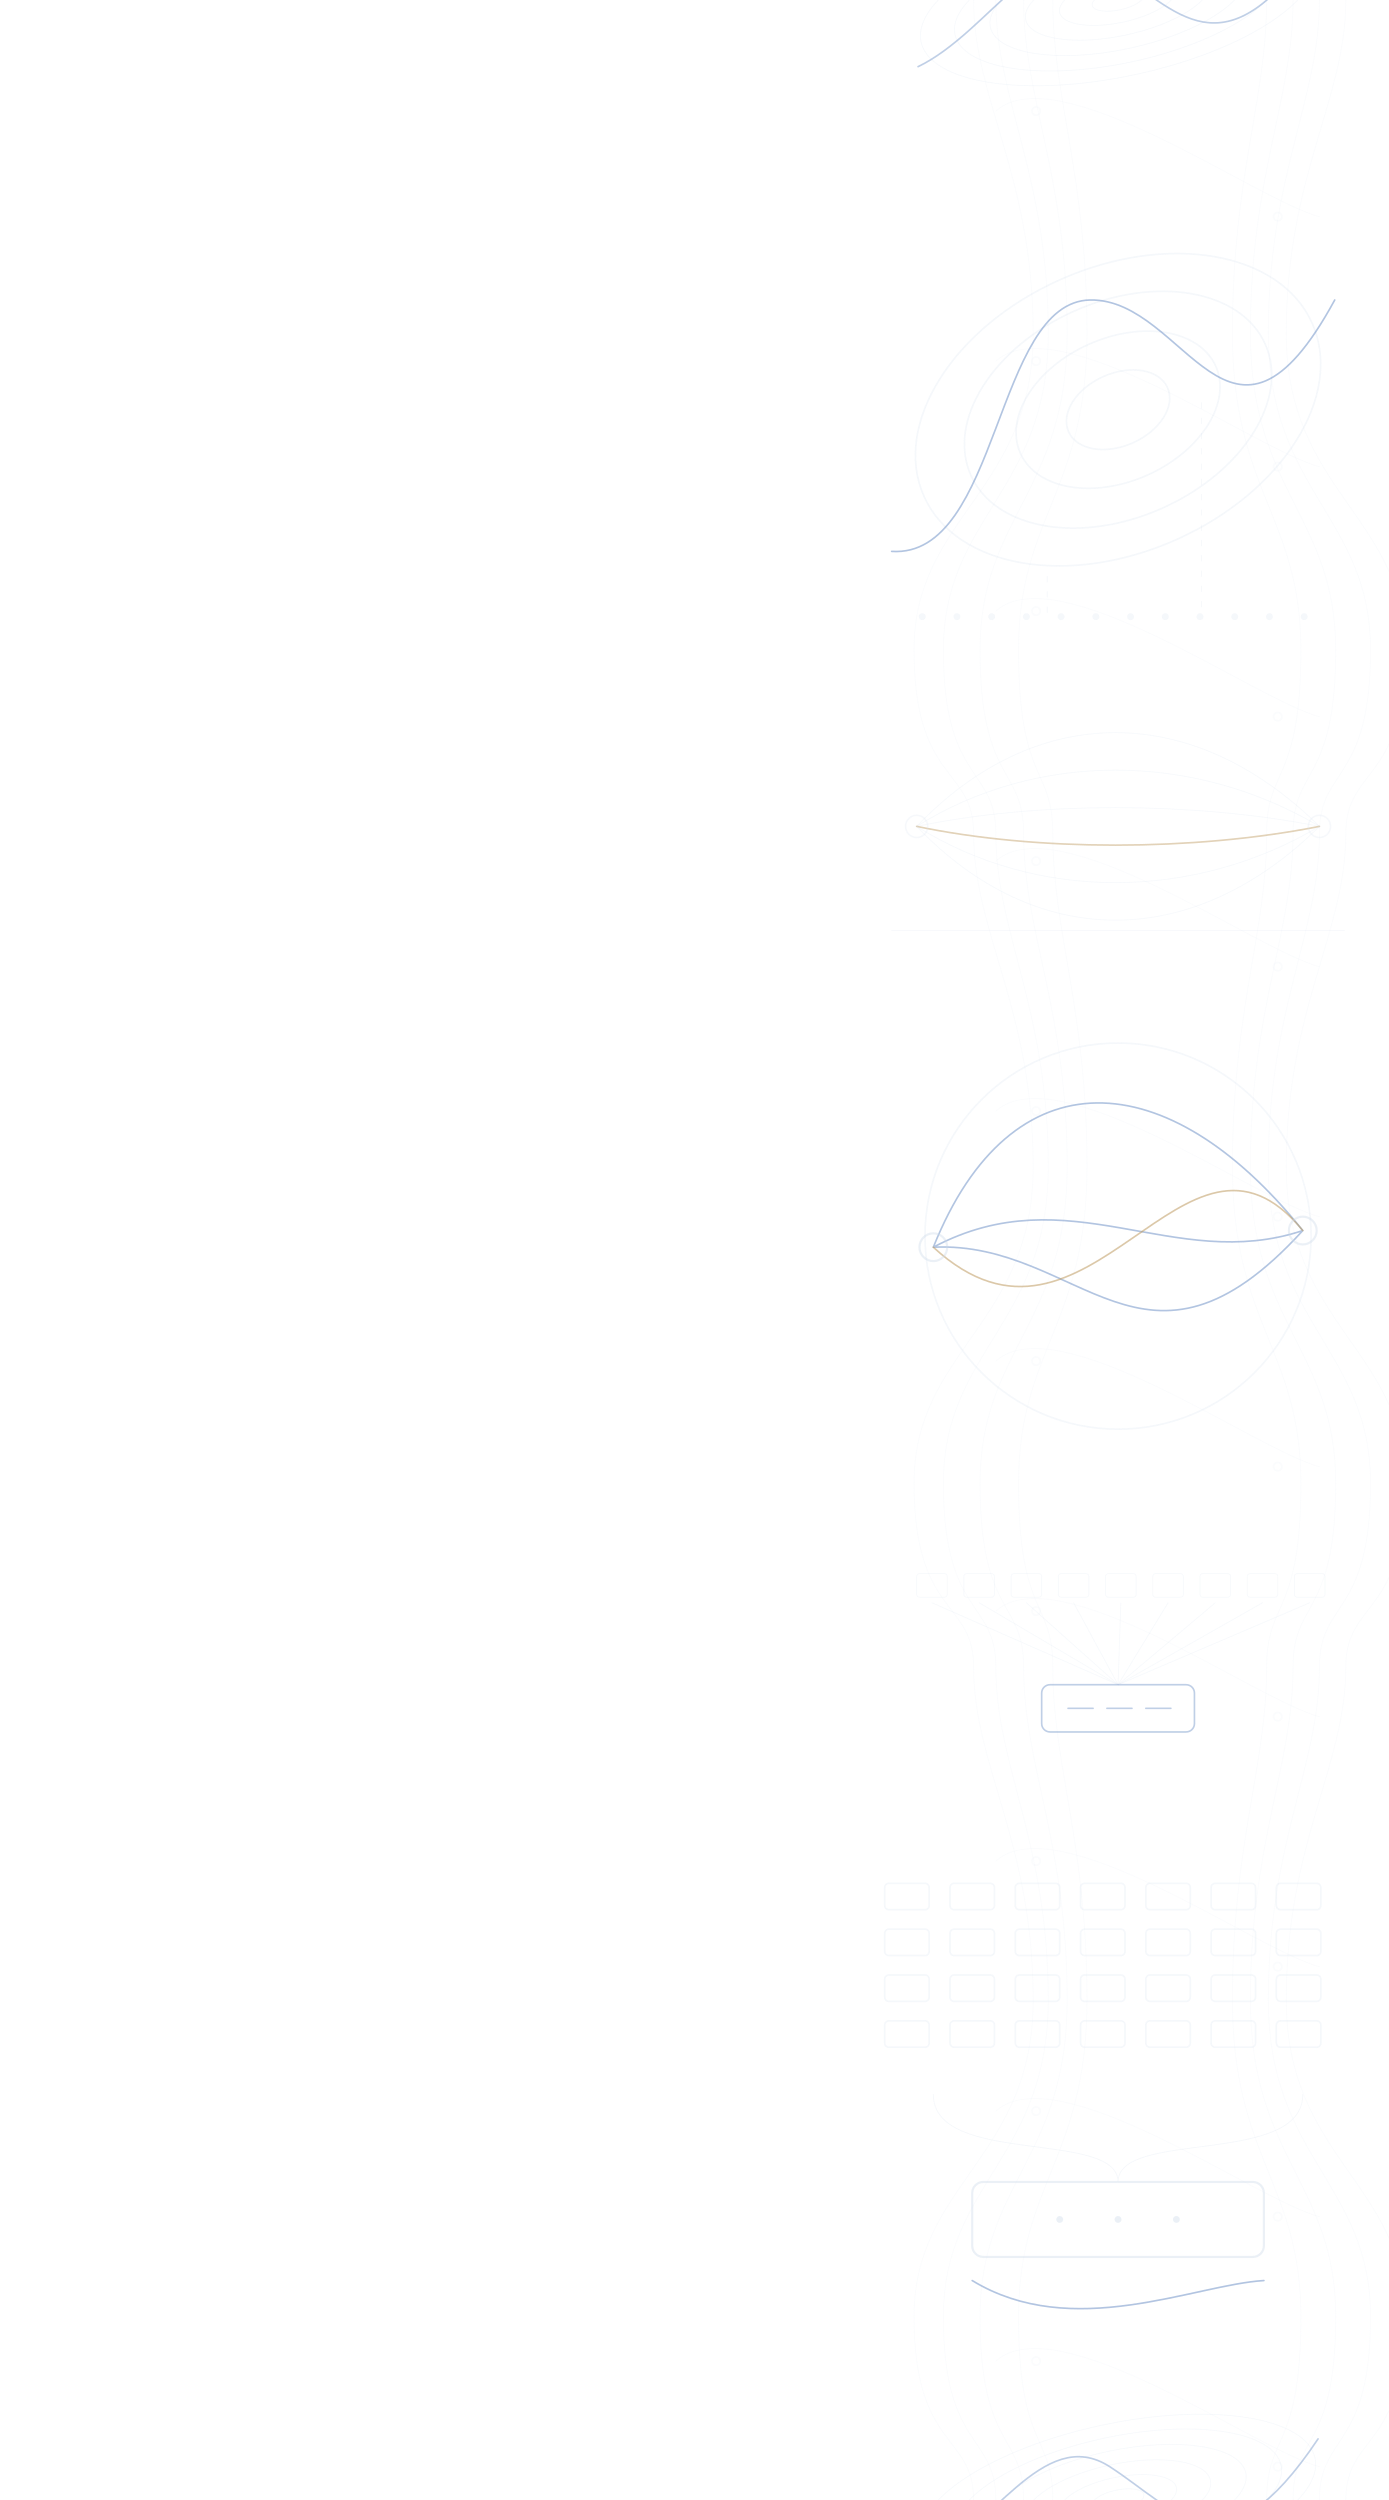
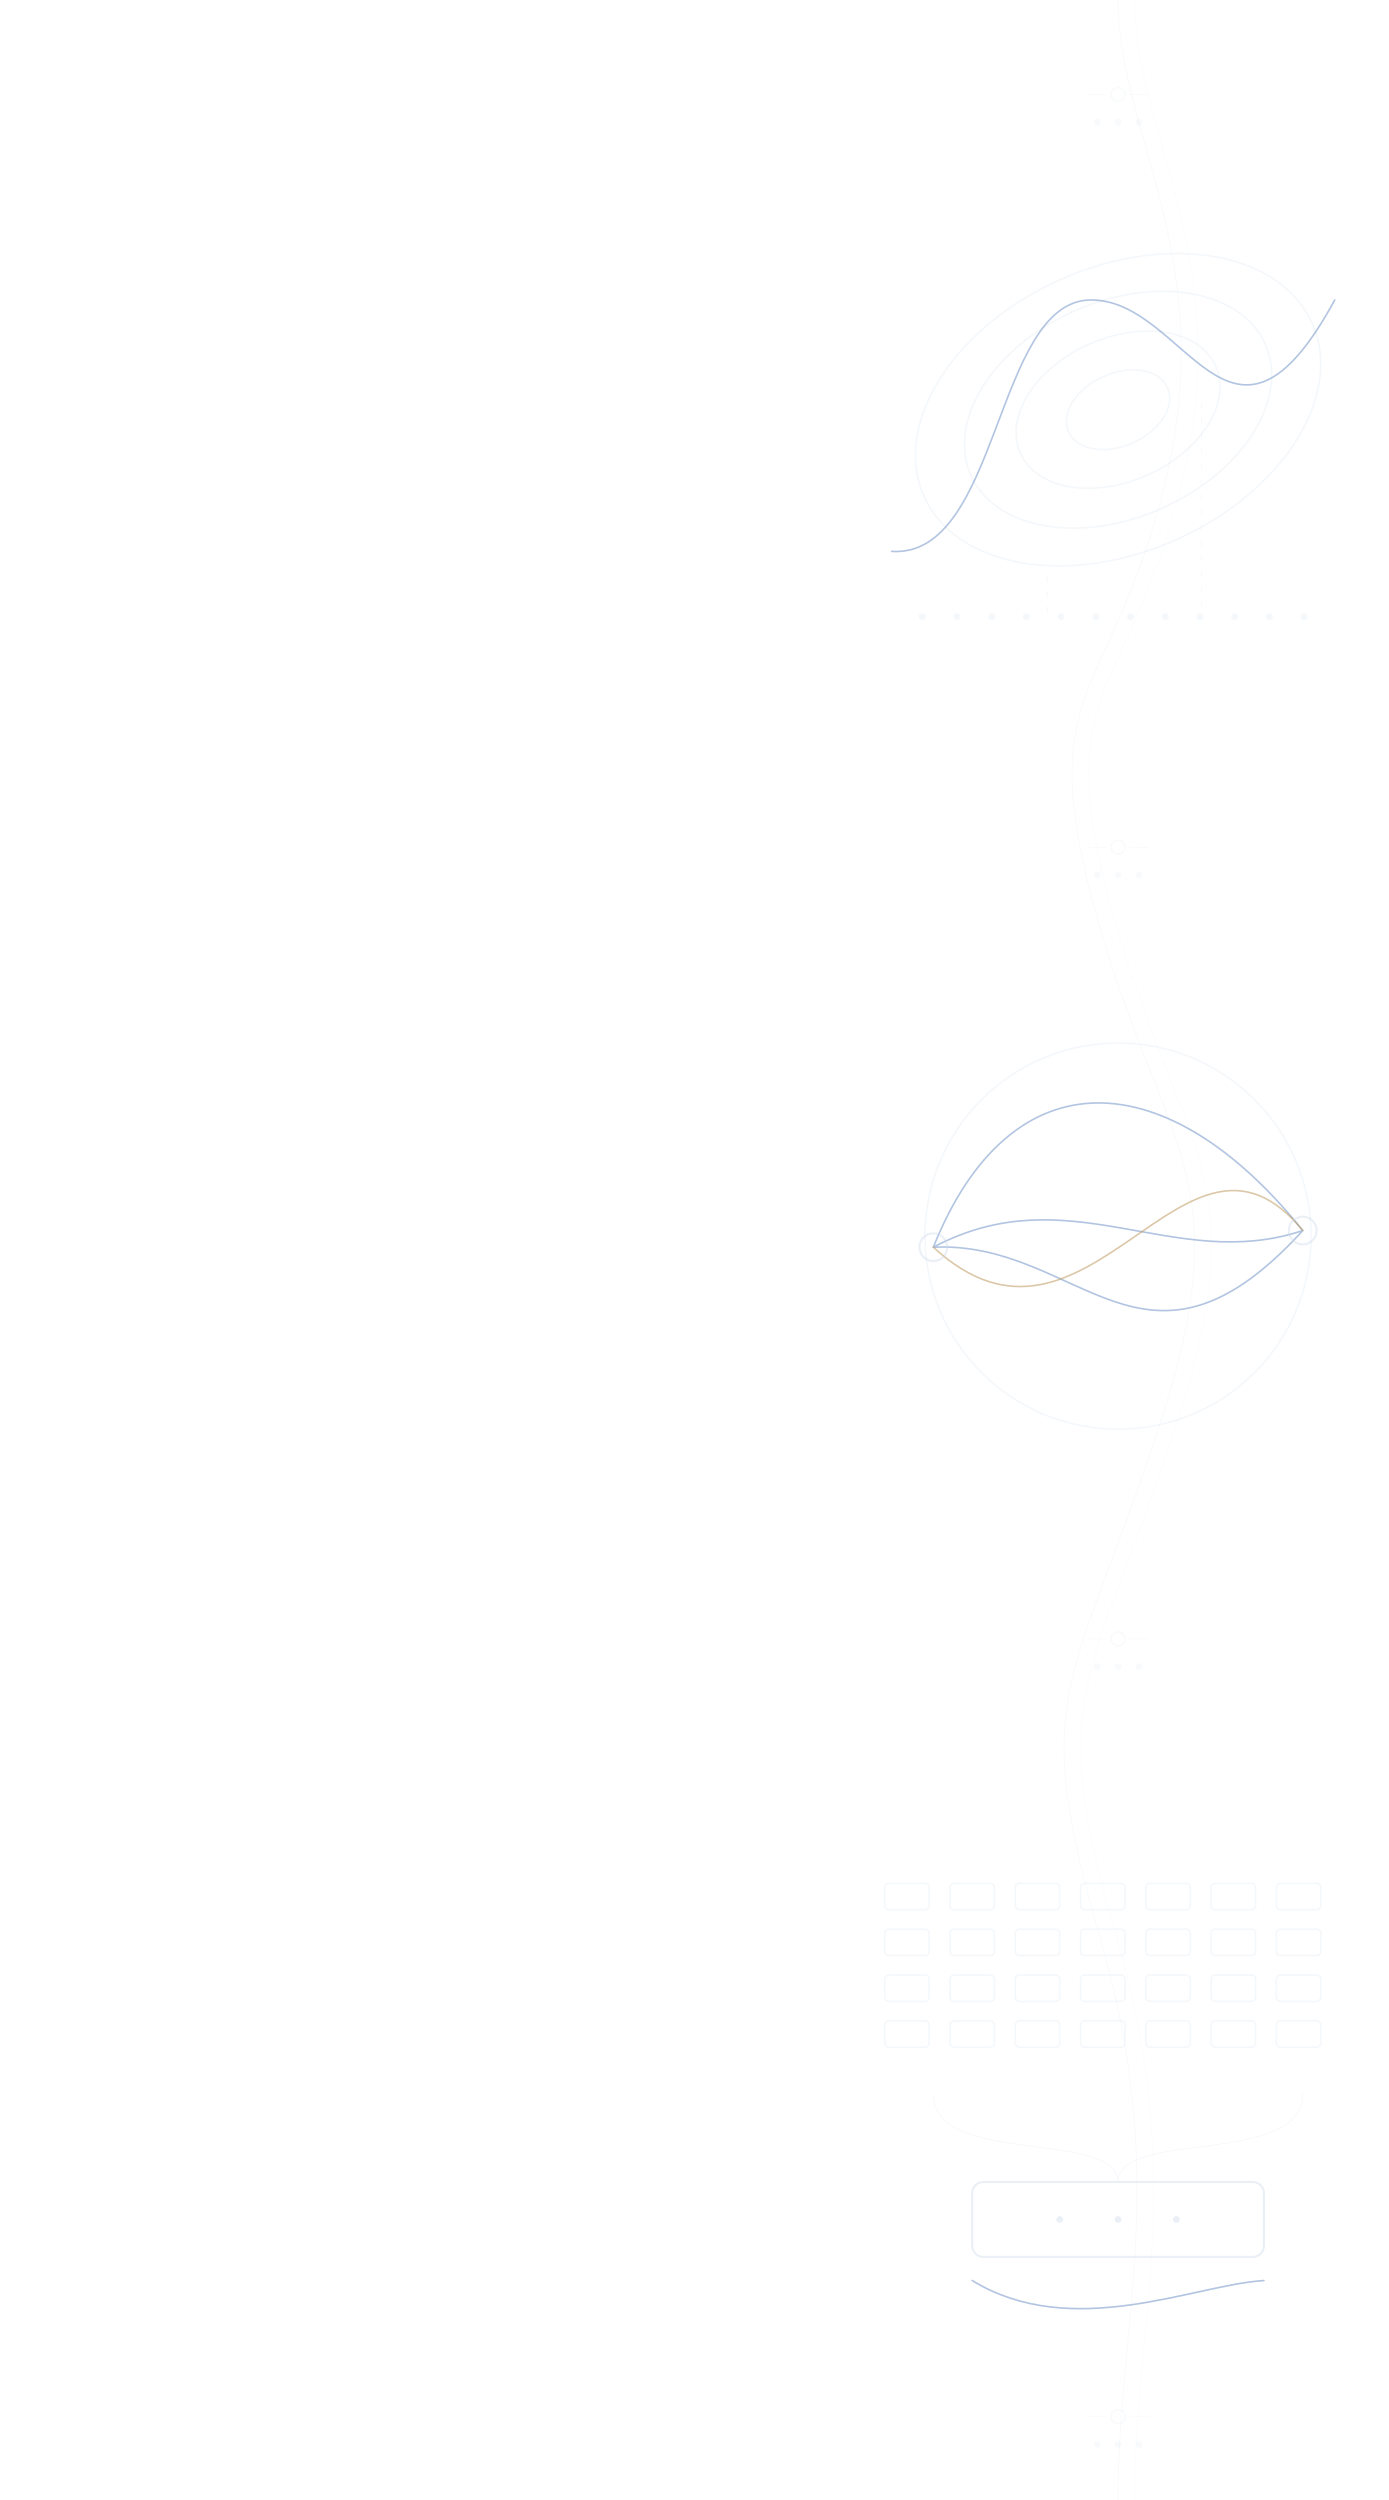
<svg xmlns="http://www.w3.org/2000/svg" width="1000" height="1800" viewBox="0 0 1000 1800" fill="none">
  <style>.art-ink,
.art-ink-soft,
.art-hair,
.art-blue,
.art-gold {
  fill: none;
  vector-effect: non-scaling-stroke;
  stroke-linecap: round;
  stroke-linejoin: round;
}

.art-ink {
  stroke: rgba(196, 210, 230, .38);
  stroke-width: 1.6;
}

.art-ink-soft {
  stroke: rgba(196, 210, 230, .2);
  stroke-width: 1.2;
}

/* Hairline filigree — the finest lines (tree-rings, arcs, contours). */
.art-hair {
  stroke: rgba(196, 210, 230, .2);
  stroke-width: 0.6;
}

.art-blue, .art-gold {
  stroke-width: 1.2;
  stroke-opacity: .55;
}

.art-blue { stroke: #5a82be; }
.art-gold { stroke: #b28945; }

.art-fill-ink {
  fill: rgba(196, 210, 230, .38);
  stroke: none;
}

/* Stipple dots for organic growth. */
.art-dot {
  fill: rgba(196, 210, 230, .2);
  stroke: none;
}</style>
-   <defs>
-     <g id="post-texture" opacity=".38">
-       <path class="art-hair" d="M701 0C701 72 743.88 126 743.88 240S658.12 372 658.12 468S701 552 701 600C701 672 743.88 726 743.88 840S658.12 972 658.12 1068S701 1152 701 1200C701 1272 743.88 1326 743.88 1440S658.12 1572 658.12 1668S701 1752 701 1800" />
-       <path class="art-hair" d="M717 0C717 72 754.76 126 754.76 240S679.24 372 679.24 468S717 552 717 600C717 672 754.76 726 754.76 840S679.24 972 679.24 1068S717 1152 717 1200C717 1272 754.76 1326 754.76 1440S679.24 1572 679.24 1668S717 1752 717 1800" />
-       <path class="art-hair" d="M737 0C737 72 768.36 126 768.36 240S705.64 372 705.64 468S737 552 737 600C737 672 768.36 726 768.36 840S705.64 972 705.64 1068S737 1152 737 1200C737 1272 768.36 1326 768.36 1440S705.64 1572 705.64 1668S737 1752 737 1800" />
-       <path class="art-hair" d="M758 0C758 72 782.64 126 782.64 240S733.36 372 733.36 468S758 552 758 600C758 672 782.64 726 782.64 840S733.36 972 733.36 1068S758 1152 758 1200C758 1272 782.64 1326 782.64 1440S733.36 1572 733.36 1668S758 1752 758 1800" />
-       <path class="art-hair" d="M912 0C912 72 887.36 126 887.36 240S936.64 372 936.64 468S912 552 912 600C912 672 887.36 726 887.36 840S936.64 972 936.64 1068S912 1152 912 1200C912 1272 887.36 1326 887.36 1440S936.64 1572 936.64 1668S912 1752 912 1800" />
-       <path class="art-hair" d="M931 0C931 72 900.28 126 900.28 240S961.72 372 961.72 468S931 552 931 600C931 672 900.28 726 900.28 840S961.72 972 961.72 1068S931 1152 931 1200C931 1272 900.28 1326 900.28 1440S961.72 1572 961.72 1668S931 1752 931 1800" />
-       <path class="art-hair" d="M950 0C950 72 913.2 126 913.2 240S986.8 372 986.8 468S950 552 950 600C950 672 913.2 726 913.2 840S986.8 972 986.8 1068S950 1152 950 1200C950 1272 913.2 1326 913.2 1440S986.8 1572 986.8 1668S950 1752 950 1800" />
-       <path class="art-hair" d="M969 0C969 72 926.12 126 926.12 240S1011.88 372 1011.88 468S969 552 969 600C969 672 926.12 726 926.12 840S1011.88 972 1011.88 1068S969 1152 969 1200C969 1272 926.12 1326 926.12 1440S1011.88 1572 1011.88 1668S969 1752 969 1800" />
-       <circle class="art-ink-soft" cx="746" cy="80" r="3" />
-       <circle class="art-ink-soft" cx="920" cy="156" r="3" />
-       <path class="art-hair" d="M717 80C762 40 906 145 950 156" />
-       <circle class="art-ink-soft" cx="746" cy="260" r="3" />
-       <circle class="art-ink-soft" cx="920" cy="336" r="3" />
-       <path class="art-hair" d="M717 260C762 220 906 325 950 336" />
-       <circle class="art-ink-soft" cx="746" cy="440" r="3" />
-       <circle class="art-ink-soft" cx="920" cy="516" r="3" />
-       <path class="art-hair" d="M717 440C762 400 906 505 950 516" />
-       <circle class="art-ink-soft" cx="746" cy="620" r="3" />
-       <circle class="art-ink-soft" cx="920" cy="696" r="3" />
-       <path class="art-hair" d="M717 620C762 580 906 685 950 696" />
-       <circle class="art-ink-soft" cx="746" cy="800" r="3" />
-       <circle class="art-ink-soft" cx="920" cy="876" r="3" />
-       <path class="art-hair" d="M717 800C762 760 906 865 950 876" />
-       <circle class="art-ink-soft" cx="746" cy="980" r="3" />
-       <circle class="art-ink-soft" cx="920" cy="1056" r="3" />
-       <path class="art-hair" d="M717 980C762 940 906 1045 950 1056" />
-       <circle class="art-ink-soft" cx="746" cy="1160" r="3" />
-       <circle class="art-ink-soft" cx="920" cy="1236" r="3" />
-       <path class="art-hair" d="M717 1160C762 1120 906 1225 950 1236" />
-       <circle class="art-ink-soft" cx="746" cy="1340" r="3" />
-       <circle class="art-ink-soft" cx="920" cy="1416" r="3" />
-       <path class="art-hair" d="M717 1340C762 1300 906 1405 950 1416" />
-       <circle class="art-ink-soft" cx="746" cy="1520" r="3" />
-       <circle class="art-ink-soft" cx="920" cy="1596" r="3" />
-       <path class="art-hair" d="M717 1520C762 1480 906 1585 950 1596" />
-       <circle class="art-ink-soft" cx="746" cy="1700" r="3" />
-       <circle class="art-ink-soft" cx="920" cy="1776" r="3" />
-       <path class="art-hair" d="M717 1700C762 1660 906 1765 950 1776" />
-     </g>
-   </defs>
-   <use href="#post-texture" transform="translate(0 -1800)" />
-   <use href="#post-texture" transform="translate(0 0)" />
-   <use href="#post-texture" transform="translate(0 1800)" />
-   <g transform="translate(805 0)" opacity=".7">
-     <ellipse class="art-hair" cx="0" cy="0" rx="145" ry="55.1" transform="rotate(-12 0 0)" />
-     <ellipse class="art-hair" cx="0" cy="0" rx="120" ry="45.6" transform="rotate(-12 0 0)" />
-     <ellipse class="art-hair" cx="0" cy="0" rx="94" ry="35.72" transform="rotate(-12 0 0)" />
-     <ellipse class="art-hair" cx="0" cy="0" rx="68" ry="25.84" transform="rotate(-12 0 0)" />
-     <ellipse class="art-hair" cx="0" cy="0" rx="43" ry="16.34" transform="rotate(-12 0 0)" />
-     <ellipse class="art-hair" cx="0" cy="0" rx="19" ry="7.22" transform="rotate(-12 0 0)" />
-     <path class="art-blue" d="M-144 48C-92 23-54-55-6-24S76 58 144-44" />
+   <g transform="translate(0 0)" opacity=".65">
+     <path class="art-hair" d="M805 0C805 96 878 187 839 347S742 491 790 661S895 846 833 1032S741 1219 792 1395S805 1670 805 1800" />
  </g>
-   <g transform="translate(805 595)" opacity=".7">
-     <path class="art-hair" d="M-145 0C-59 -90 54 -90 145 0" />
-     <path class="art-hair" d="M-145 0C-59 -54 54 -54 145 0" />
-     <path class="art-hair" d="M-145 0C-59 -18 54 -18 145 0" />
-     <path class="art-gold" d="M-145 0C-59 18 54 18 145 0" />
-     <path class="art-hair" d="M-145 0C-59 54 54 54 145 0" />
-     <path class="art-hair" d="M-145 0C-59 90 54 90 145 0" />
-     <circle class="art-ink-soft" cx="-145" cy="0" r="8" />
-     <circle class="art-ink-soft" cx="145" cy="0" r="8" />
-     <path class="art-hair" d="M-163 75L163 75" />
+   <g transform="translate(12 0)" opacity=".35">
+     <path class="art-hair" d="M805 0C805 96 878 187 839 347S742 491 790 661S895 846 833 1032S741 1219 792 1395S805 1670 805 1800" />
  </g>
-   <g transform="translate(805 1190)" opacity=".7">
-     <rect class="art-hair" x="-145" y="-57" width="22" height="17" rx="2" />
-     <path class="art-hair" d="M-134 -36L0 23" />
-     <rect class="art-hair" x="-111" y="-57" width="22" height="17" rx="2" />
-     <path class="art-hair" d="M-100 -36L0 23" />
-     <rect class="art-hair" x="-77" y="-57" width="22" height="17" rx="2" />
-     <path class="art-hair" d="M-66 -36L0 23" />
-     <rect class="art-hair" x="-43" y="-57" width="22" height="17" rx="2" />
-     <path class="art-hair" d="M-32 -36L0 23" />
-     <rect class="art-hair" x="-9" y="-57" width="22" height="17" rx="2" />
-     <path class="art-hair" d="M2 -36L0 23" />
-     <rect class="art-hair" x="25" y="-57" width="22" height="17" rx="2" />
-     <path class="art-hair" d="M36 -36L0 23" />
-     <rect class="art-hair" x="59" y="-57" width="22" height="17" rx="2" />
-     <path class="art-hair" d="M70 -36L0 23" />
-     <rect class="art-hair" x="93" y="-57" width="22" height="17" rx="2" />
-     <path class="art-hair" d="M104 -36L0 23" />
-     <rect class="art-hair" x="127" y="-57" width="22" height="17" rx="2" />
-     <path class="art-hair" d="M138 -36L0 23" />
-     <rect class="art-blue" x="-55" y="23" width="110" height="34" rx="6" />
-     <path class="art-blue" d="M-36 40h18m10 0h18m10 0h18" />
+   <g transform="translate(805 68)" opacity=".55">
+     <circle class="art-ink-soft" cx="0" cy="0" r="5" />
+     <path class="art-hair" d="M-22 0L-8 0" />
+     <path class="art-hair" d="M8 0L22 0" />
+     <circle class="art-dot" cx="-15" cy="20" r="2.5" />
+     <circle class="art-dot" cx="0" cy="20" r="2.5" />
+     <circle class="art-dot" cx="15" cy="20" r="2.5" />
  </g>
-   <g transform="translate(805 1800)" opacity=".7">
-     <ellipse class="art-hair" cx="0" cy="0" rx="145" ry="55.1" transform="rotate(-12 0 0)" />
-     <ellipse class="art-hair" cx="0" cy="0" rx="120" ry="45.6" transform="rotate(-12 0 0)" />
-     <ellipse class="art-hair" cx="0" cy="0" rx="94" ry="35.72" transform="rotate(-12 0 0)" />
-     <ellipse class="art-hair" cx="0" cy="0" rx="68" ry="25.84" transform="rotate(-12 0 0)" />
-     <ellipse class="art-hair" cx="0" cy="0" rx="43" ry="16.34" transform="rotate(-12 0 0)" />
-     <ellipse class="art-hair" cx="0" cy="0" rx="19" ry="7.22" transform="rotate(-12 0 0)" />
-     <path class="art-blue" d="M-144 48C-92 23-54-55-6-24S76 58 144-44" />
+   <g transform="translate(805 610)" opacity=".55">
+     <circle class="art-ink-soft" cx="0" cy="0" r="5" />
+     <path class="art-hair" d="M-22 0L-8 0" />
+     <path class="art-hair" d="M8 0L22 0" />
+     <circle class="art-dot" cx="-15" cy="20" r="2.5" />
+     <circle class="art-dot" cx="0" cy="20" r="2.5" />
+     <circle class="art-dot" cx="15" cy="20" r="2.5" />
+   </g>
+   <g transform="translate(805 1180)" opacity=".55">
+     <circle class="art-ink-soft" cx="0" cy="0" r="5" />
+     <path class="art-hair" d="M-22 0L-8 0" />
+     <path class="art-hair" d="M8 0L22 0" />
+     <circle class="art-dot" cx="-15" cy="20" r="2.5" />
+     <circle class="art-dot" cx="0" cy="20" r="2.5" />
+     <circle class="art-dot" cx="15" cy="20" r="2.5" />
+   </g>
+   <g transform="translate(805 1740)" opacity=".55">
+     <circle class="art-ink-soft" cx="0" cy="0" r="5" />
+     <path class="art-hair" d="M-22 0L-8 0" />
+     <path class="art-hair" d="M8 0L22 0" />
+     <circle class="art-dot" cx="-15" cy="20" r="2.5" />
+     <circle class="art-dot" cx="0" cy="20" r="2.5" />
+     <circle class="art-dot" cx="15" cy="20" r="2.5" />
  </g>
  <g transform="translate(805 295)" opacity=".85">
    <ellipse class="art-ink-soft" cx="0" cy="0" rx="153" ry="102.51" transform="rotate(-24 0 0)" />
    <ellipse class="art-ink-soft" cx="0" cy="0" rx="116" ry="77.72" transform="rotate(-24 0 0)" />
    <ellipse class="art-ink-soft" cx="0" cy="0" rx="77" ry="51.59" transform="rotate(-24 0 0)" />
    <ellipse class="art-ink-soft" cx="0" cy="0" rx="39" ry="26.13" transform="rotate(-24 0 0)" />
    <path class="art-blue" d="M-163 102C-85 107-89-78-20-79S81 59 156-79" />
    <circle class="art-dot" cx="-141" cy="149" r="2.5" />
    <circle class="art-dot" cx="-116" cy="149" r="2.5" />
    <circle class="art-dot" cx="-91" cy="149" r="2.5" />
    <circle class="art-dot" cx="-66" cy="149" r="2.5" />
    <circle class="art-dot" cx="-41" cy="149" r="2.5" />
    <circle class="art-dot" cx="-16" cy="149" r="2.5" />
    <circle class="art-dot" cx="9" cy="149" r="2.5" />
    <circle class="art-dot" cx="34" cy="149" r="2.5" />
    <circle class="art-dot" cx="59" cy="149" r="2.5" />
    <circle class="art-dot" cx="84" cy="149" r="2.5" />
    <circle class="art-dot" cx="109" cy="149" r="2.5" />
    <circle class="art-dot" cx="134" cy="149" r="2.5" />
    <path class="art-hair" d="M-51 120V146M60-5V146" stroke-dasharray="4 7" />
  </g>
  <g transform="translate(805 890)" opacity=".85">
    <circle class="art-ink-soft" cx="0" cy="0" r="139" />
    <path class="art-blue" d="M-133 8C-77-132 36-125 133-4M-133 8C-27 3 19 121 133-4M-133 8C-35-44 40 27 133-4" />
    <path class="art-gold" d="M-133 8C-21 111 48-108 133-4" />
    <circle class="art-ink" cx="-133" cy="8" r="10" />
    <circle class="art-ink" cx="133" cy="-4" r="10" />
  </g>
  <g transform="translate(805 1490)" opacity=".85">
    <rect class="art-ink-soft" x="-168" y="-134" width="32" height="19" rx="3" />
    <rect class="art-ink-soft" x="-121" y="-134" width="32" height="19" rx="3" />
    <rect class="art-ink-soft" x="-74" y="-134" width="32" height="19" rx="3" />
    <rect class="art-ink-soft" x="-27" y="-134" width="32" height="19" rx="3" />
    <rect class="art-ink-soft" x="20" y="-134" width="32" height="19" rx="3" />
    <rect class="art-ink-soft" x="67" y="-134" width="32" height="19" rx="3" />
    <rect class="art-ink-soft" x="114" y="-134" width="32" height="19" rx="3" />
    <rect class="art-ink-soft" x="-168" y="-101" width="32" height="19" rx="3" />
    <rect class="art-ink-soft" x="-121" y="-101" width="32" height="19" rx="3" />
    <rect class="art-ink-soft" x="-74" y="-101" width="32" height="19" rx="3" />
    <rect class="art-ink-soft" x="-27" y="-101" width="32" height="19" rx="3" />
    <rect class="art-ink-soft" x="20" y="-101" width="32" height="19" rx="3" />
    <rect class="art-ink-soft" x="67" y="-101" width="32" height="19" rx="3" />
    <rect class="art-ink-soft" x="114" y="-101" width="32" height="19" rx="3" />
    <rect class="art-ink-soft" x="-168" y="-68" width="32" height="19" rx="3" />
    <rect class="art-ink-soft" x="-121" y="-68" width="32" height="19" rx="3" />
    <rect class="art-ink-soft" x="-74" y="-68" width="32" height="19" rx="3" />
    <rect class="art-ink-soft" x="-27" y="-68" width="32" height="19" rx="3" />
    <rect class="art-ink-soft" x="20" y="-68" width="32" height="19" rx="3" />
    <rect class="art-ink-soft" x="67" y="-68" width="32" height="19" rx="3" />
    <rect class="art-ink-soft" x="114" y="-68" width="32" height="19" rx="3" />
    <rect class="art-ink-soft" x="-168" y="-35" width="32" height="19" rx="3" />
    <rect class="art-ink-soft" x="-121" y="-35" width="32" height="19" rx="3" />
    <rect class="art-ink-soft" x="-74" y="-35" width="32" height="19" rx="3" />
    <rect class="art-ink-soft" x="-27" y="-35" width="32" height="19" rx="3" />
    <rect class="art-ink-soft" x="20" y="-35" width="32" height="19" rx="3" />
    <rect class="art-ink-soft" x="67" y="-35" width="32" height="19" rx="3" />
    <rect class="art-ink-soft" x="114" y="-35" width="32" height="19" rx="3" />
    <path class="art-hair" d="M-133 18C-133 70 0 43 0 81M133 18C133 70 0 43 0 81" />
    <rect class="art-ink" x="-105" y="81" width="210" height="54" rx="8" />
    <circle class="art-fill-ink" cx="-42" cy="108" r="2.5" />
    <circle class="art-fill-ink" cx="0" cy="108" r="2.5" />
    <circle class="art-fill-ink" cx="42" cy="108" r="2.5" />
    <path class="art-blue" d="M-105 152C-33 196 55 155 105 152" />
  </g>
</svg>
